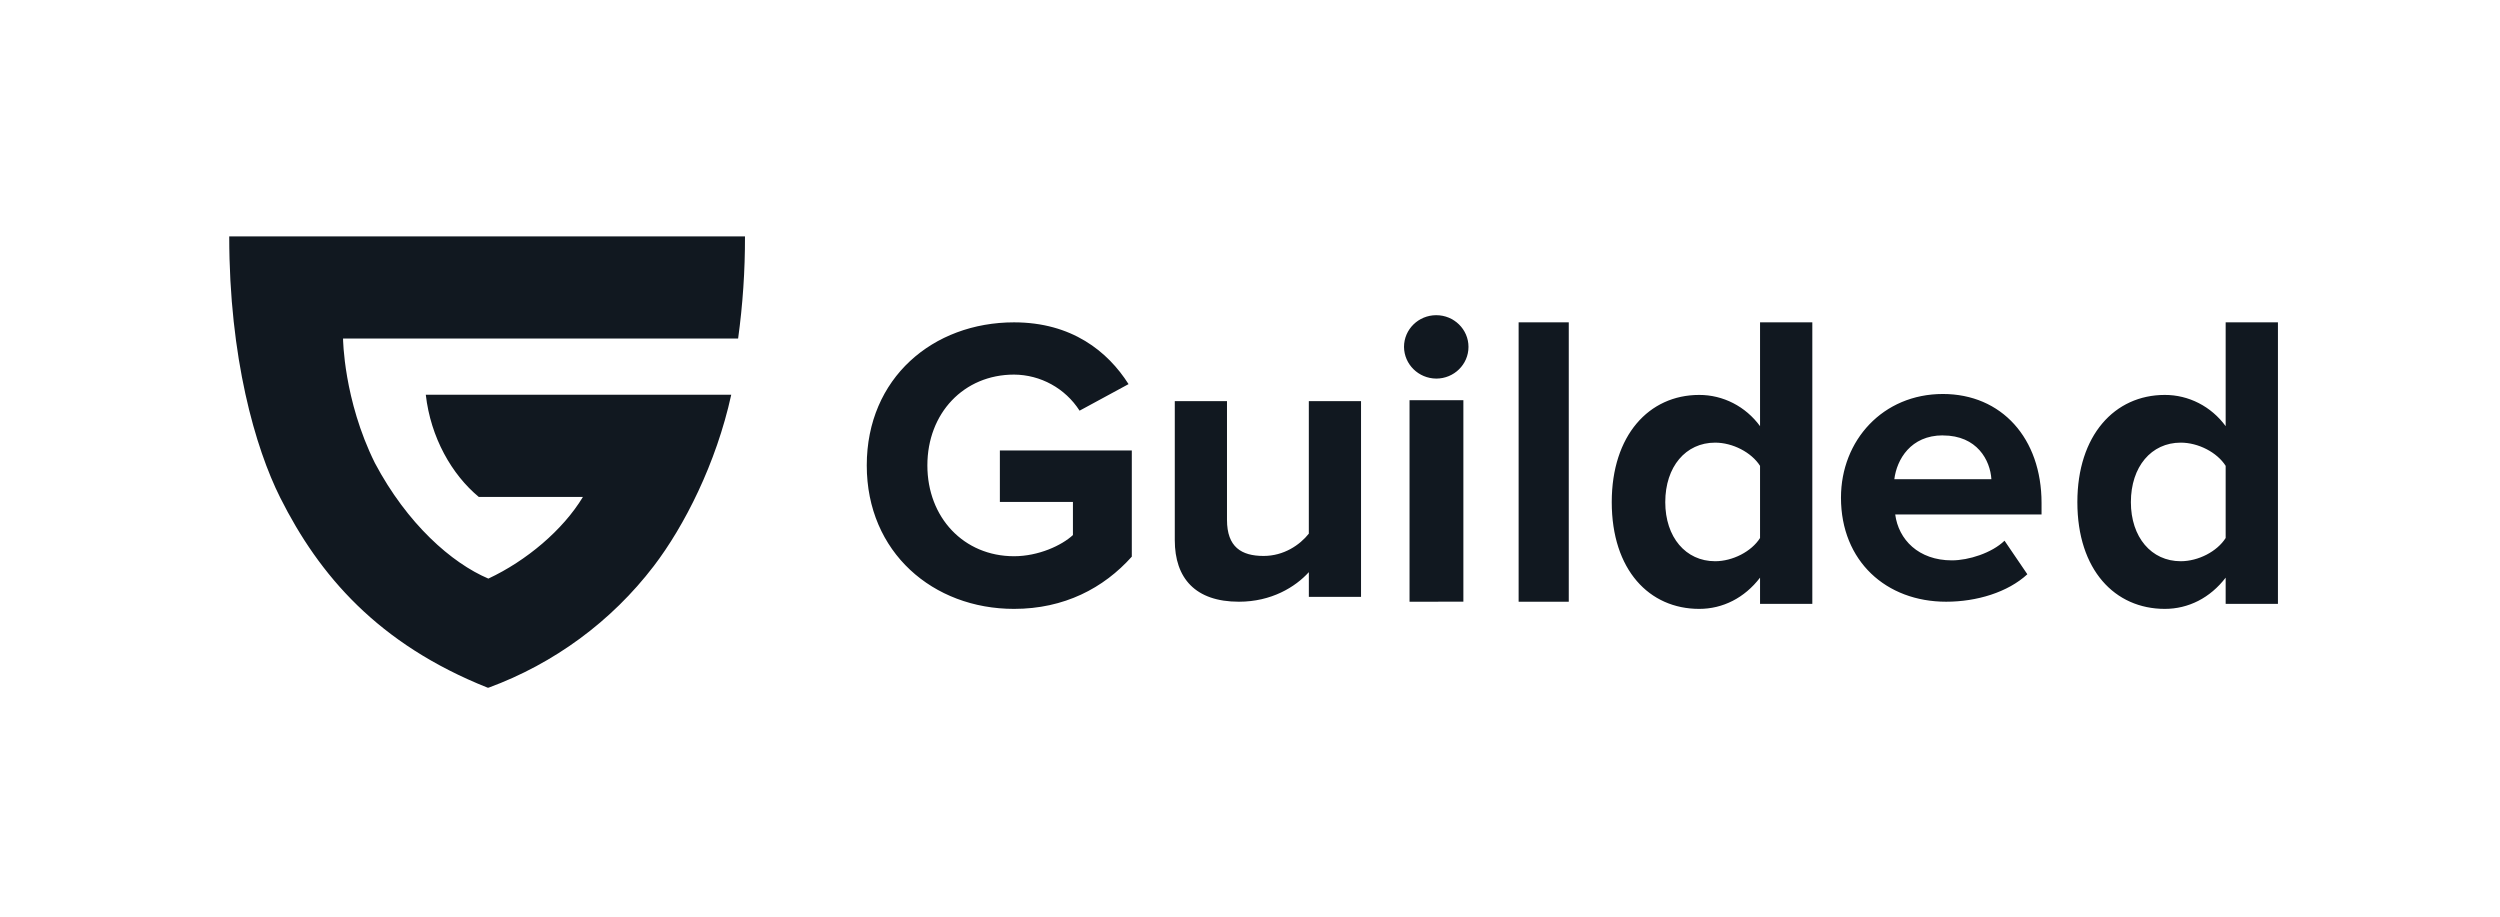
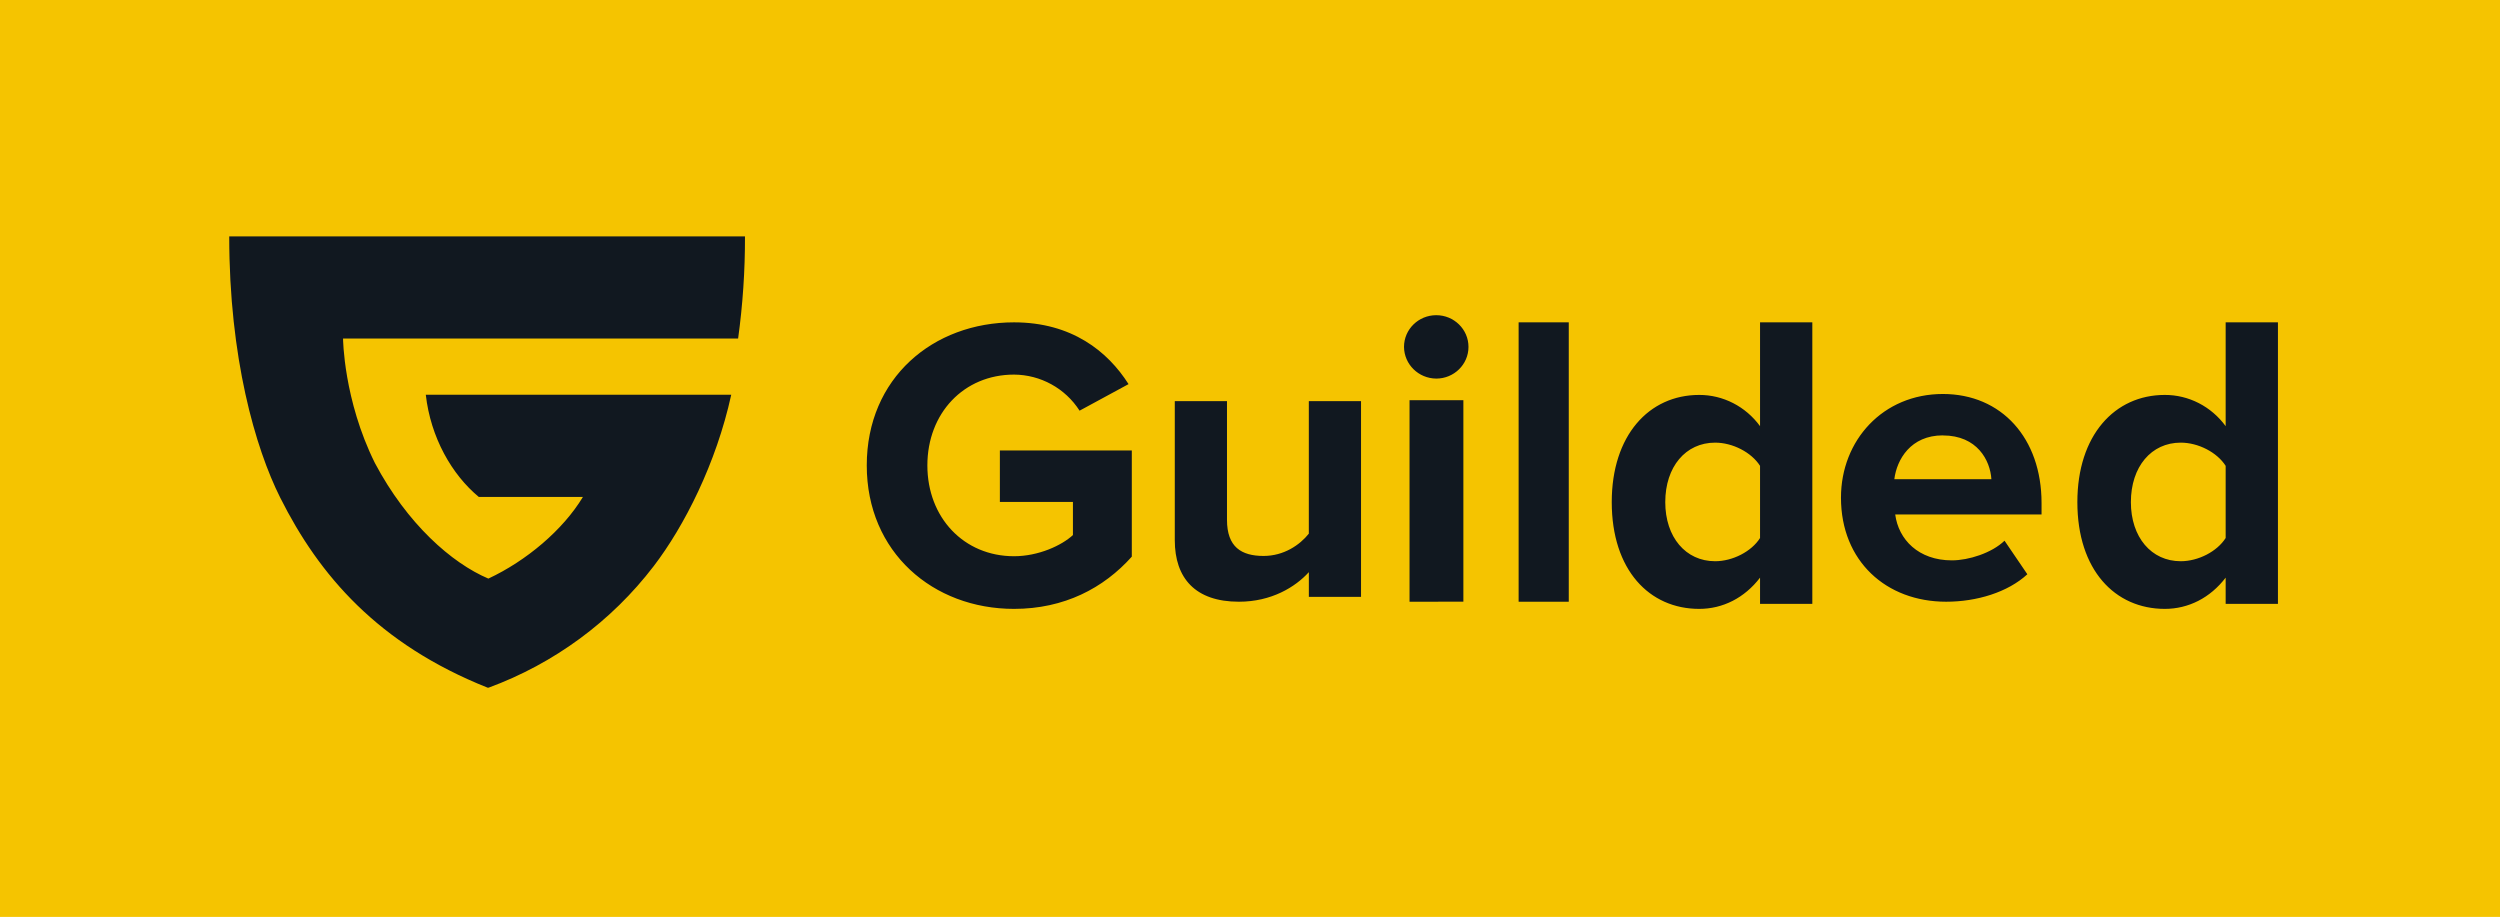
- <svg xmlns="http://www.w3.org/2000/svg" viewBox="0 0 349 128" version="1.1">
+ <svg xmlns="http://www.w3.org/2000/svg" viewBox="0 0 349 128" version="1.1" style="border-radius: 0.375rem">
  <g stroke="none" stroke-width="1" fill="none" fill-rule="evenodd">
-     <path d="M121,64.97 C121,52.757 130.267,45 141.56,45 C149.608,45 154.648,49.051 157.545,53.624 L150.709,57.33 C148.709,54.21 145.265,52.315 141.558,52.294 C134.549,52.294 129.461,57.678 129.461,64.97 C129.461,72.262 134.558,77.649 141.558,77.649 C144.973,77.649 148.218,76.143 149.781,74.695 L149.781,70.067 L139.582,70.067 L139.582,62.889 L158,62.889 L158,77.708 C154.063,82.108 148.56,85 141.553,85 C130.274,85 121,77.127 121,64.97 Z M182.715,83.324 L182.715,79.872 C180.82,81.957 177.489,84 172.954,84 C166.87,84 164,80.72 164,75.403 L164,56 L171.288,56 L171.288,72.574 C171.288,76.364 173.297,77.61 176.398,77.61 C179.219,77.61 181.45,76.084 182.712,74.499 L182.712,56 L190,56 L190,83.324 L182.715,83.324 Z M196,48.426 C196,45.981 198.015,44 200.5,44 C202.985,44 205,45.981 205,48.426 C205,50.87 202.985,52.851 200.5,52.851 C198.023,52.832 196.02,50.862 196,48.426 Z M196.771,84 L196.771,55.872 L204.287,55.872 L204.287,83.995 L196.771,84 Z M212,84 L212,45 L219,45 L219,84 L212,84 Z M245.702,84.3 L245.702,80.64 C243.534,83.468 240.512,85 237.205,85 C230.248,85 225,79.578 225,70.093 C225,60.783 230.189,55.132 237.205,55.132 C240.544,55.123 243.691,56.739 245.702,59.492 L245.702,45 L253,45 L253,84.3 L245.702,84.3 Z M245.702,75.109 L245.702,65.033 C244.504,63.148 241.881,61.792 239.429,61.792 C235.323,61.792 232.471,65.151 232.471,70.1 C232.471,74.989 235.323,78.347 239.429,78.347 C241.881,78.347 244.511,76.994 245.702,75.107 L245.702,75.109 Z M257,69.475 C257,61.464 262.864,55 271.223,55 C279.421,55 285,61.179 285,70.218 L285,71.821 L264.573,71.821 C265.028,75.312 267.816,78.227 272.486,78.227 C274.818,78.227 278.064,77.198 279.831,75.481 L283.018,80.167 C280.286,82.683 275.958,84 271.689,84 C263.319,84.007 257,78.342 257,69.475 Z M271.223,60.778 C266.725,60.778 264.79,64.154 264.447,66.9 L277.998,66.9 C277.837,64.267 276.016,60.787 271.232,60.787 L271.223,60.778 Z M310.702,84.3 L310.702,80.64 C308.534,83.468 305.51,85 302.205,85 C295.248,85 290,79.578 290,70.093 C290,60.783 295.189,55.132 302.205,55.132 C305.544,55.123 308.691,56.739 310.702,59.492 L310.702,45 L318,45 L318,84.3 L310.702,84.3 Z M310.702,75.109 L310.702,65.033 C309.504,63.148 306.881,61.792 304.429,61.792 C300.323,61.792 297.471,65.151 297.471,70.1 C297.471,74.989 300.323,78.347 304.429,78.347 C306.881,78.347 309.504,76.994 310.702,75.107 L310.702,75.109 Z M47.89,47.264 C47.89,47.264 47.95,55.804 52.335,64.636 C56.84,73.137 63.051,78.598 68.175,80.773 C73.469,78.298 78.584,74.002 81.375,69.374 L66.841,69.374 C63.08,66.257 60.121,61.086 59.441,55.109 L102.08,55.109 C99.977,64.719 95.516,73.458 91.265,79.023 C85.366,86.74 77.366,92.629 68.206,96 L68.072,96 C52.779,89.907 44.552,80.309 39.123,69.481 C35.641,62.541 32,49.941 32,33 L104,33 C104.012,37.771 103.691,42.537 103.04,47.264 L47.89,47.264 Z" fill="#111820" fill-rule="nonzero" />
+     <rect id="Rectangle" fill="#F5C400" x="0" y="0" width="349" height="128" />
+     <path d="M121,64.97 C121,52.757 130.267,45 141.56,45 C149.608,45 154.648,49.051 157.545,53.624 L150.709,57.33 C148.709,54.21 145.265,52.315 141.558,52.294 C134.549,52.294 129.461,57.678 129.461,64.97 C129.461,72.262 134.558,77.649 141.558,77.649 C144.973,77.649 148.218,76.143 149.781,74.695 L149.781,70.067 L139.582,70.067 L139.582,62.889 L158,62.889 L158,77.708 C154.063,82.108 148.56,85 141.553,85 C130.274,85 121,77.127 121,64.97 Z M182.715,83.324 L182.715,79.872 C180.82,81.957 177.489,84 172.954,84 C166.87,84 164,80.72 164,75.403 L164,56 L171.288,56 L171.288,72.574 C171.288,76.364 173.297,77.61 176.398,77.61 C179.219,77.61 181.45,76.084 182.712,74.499 L182.712,56 L190,56 L190,83.324 L182.715,83.324 Z M196,48.426 C196,45.981 198.015,44 200.5,44 C202.985,44 205,45.981 205,48.426 C205,50.87 202.985,52.851 200.5,52.851 C198.023,52.832 196.02,50.862 196,48.426 Z M196.771,84 L196.771,55.872 L204.287,55.872 L204.287,83.995 L196.771,84 Z M212,84 L212,45 L219,45 L219,84 L212,84 Z M245.702,84.3 L245.702,80.64 C243.534,83.468 240.512,85 237.205,85 C230.248,85 225,79.578 225,70.093 C225,60.783 230.189,55.132 237.205,55.132 C240.544,55.123 243.691,56.739 245.702,59.492 L245.702,45 L253,45 L253,84.3 L245.702,84.3 Z M245.702,75.109 L245.702,65.033 C244.504,63.148 241.881,61.792 239.429,61.792 C235.323,61.792 232.471,65.151 232.471,70.1 C232.471,74.989 235.323,78.347 239.429,78.347 C241.881,78.347 244.511,76.994 245.702,75.107 L245.702,75.109 Z M257,69.475 C257,61.464 262.864,55 271.223,55 C279.421,55 285,61.179 285,70.218 L285,71.821 L264.573,71.821 C265.028,75.312 267.816,78.227 272.486,78.227 C274.818,78.227 278.064,77.198 279.831,75.481 L283.018,80.167 C280.286,82.683 275.958,84 271.689,84 C263.319,84.007 257,78.342 257,69.475 Z M271.223,60.778 C266.725,60.778 264.79,64.154 264.447,66.9 L277.998,66.9 C277.837,64.267 276.016,60.787 271.232,60.787 L271.223,60.778 Z M310.702,84.3 L310.702,80.64 C308.534,83.468 305.51,85 302.205,85 C295.248,85 290,79.578 290,70.093 C290,60.783 295.189,55.132 302.205,55.132 C305.544,55.123 308.691,56.739 310.702,59.492 L310.702,45 L318,45 L318,84.3 L310.702,84.3 Z M310.702,75.109 L310.702,65.033 C309.504,63.148 306.881,61.792 304.429,61.792 C300.323,61.792 297.471,65.151 297.471,70.1 C297.471,74.989 300.323,78.347 304.429,78.347 C306.881,78.347 309.504,76.994 310.702,75.107 L310.702,75.109 Z M47.89,47.264 C47.89,47.264 47.95,55.804 52.335,64.636 C56.84,73.137 63.051,78.598 68.175,80.773 C73.469,78.298 78.584,74.002 81.375,69.374 L66.841,69.374 C63.08,66.257 60.121,61.086 59.441,55.109 L102.08,55.109 C99.977,64.719 95.516,73.458 91.265,79.023 C85.366,86.74 77.366,92.629 68.206,96 L68.072,96 C52.779,89.907 44.552,80.309 39.123,69.481 C35.641,62.541 32,49.941 32,33 L104,33 C104.012,37.771 103.691,42.537 103.04,47.264 L47.89,47.264 Z" id="logo" fill="#111820" fill-rule="nonzero" />
  </g>
</svg>
